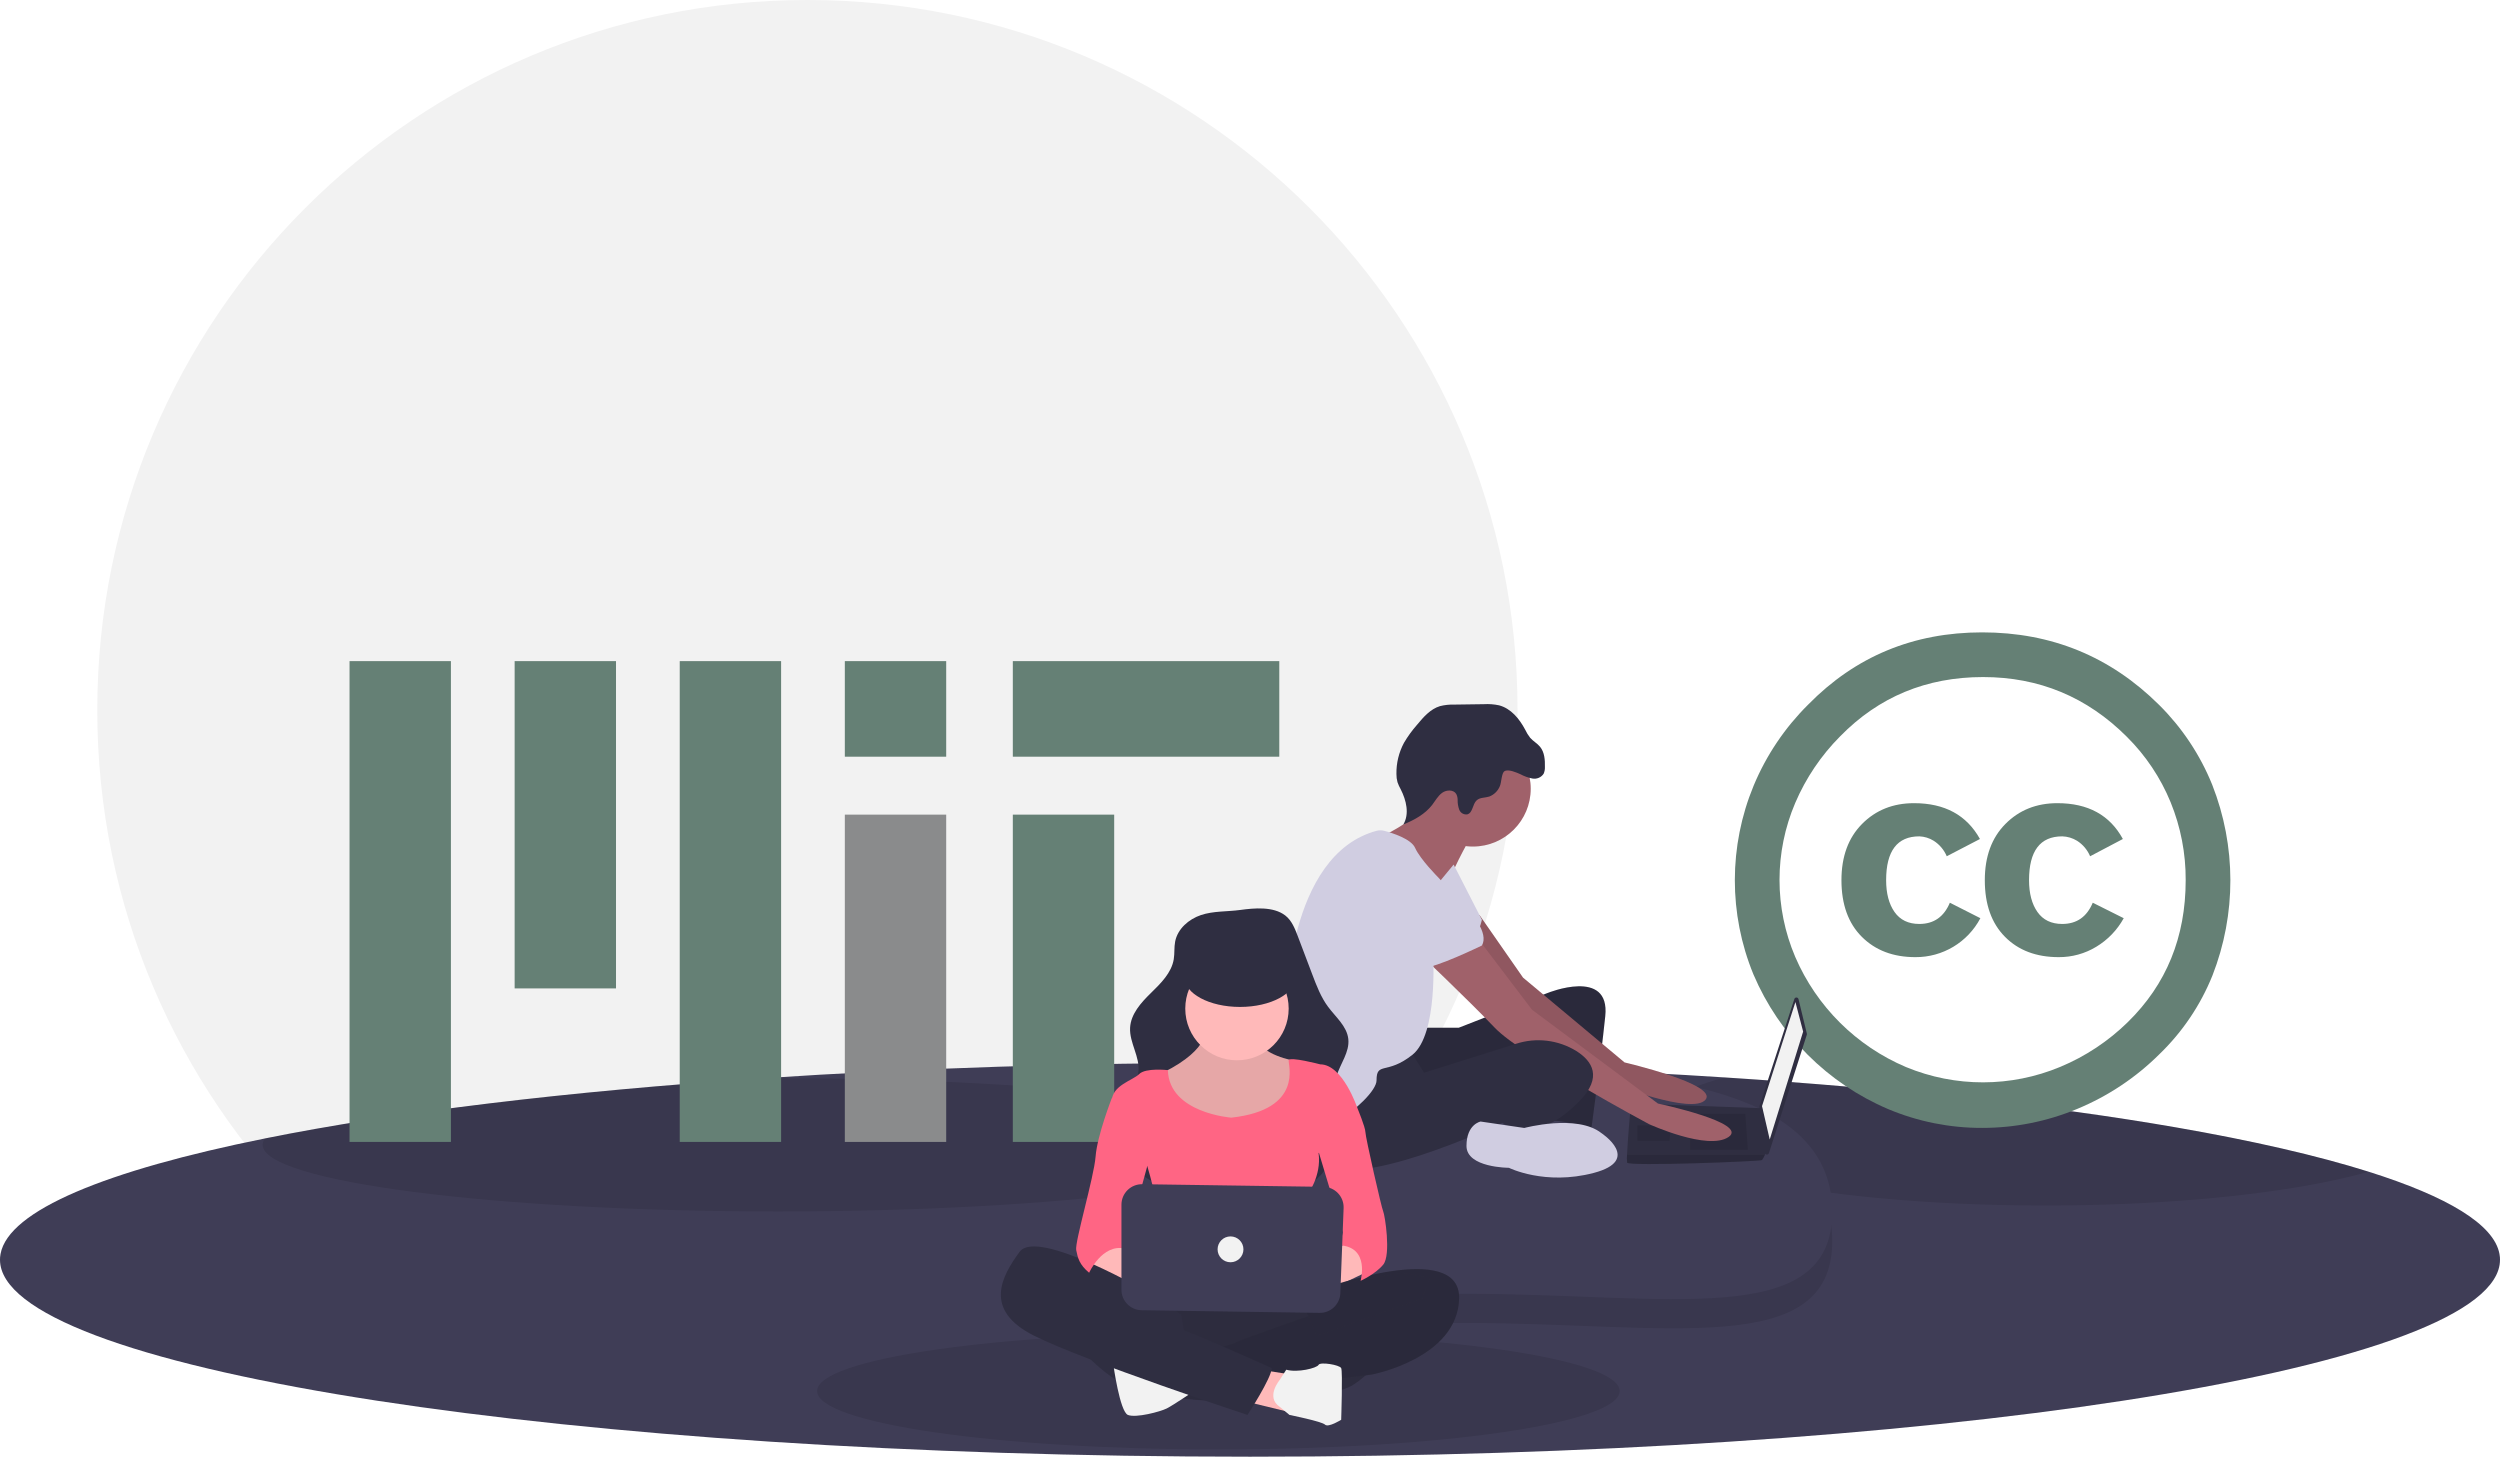
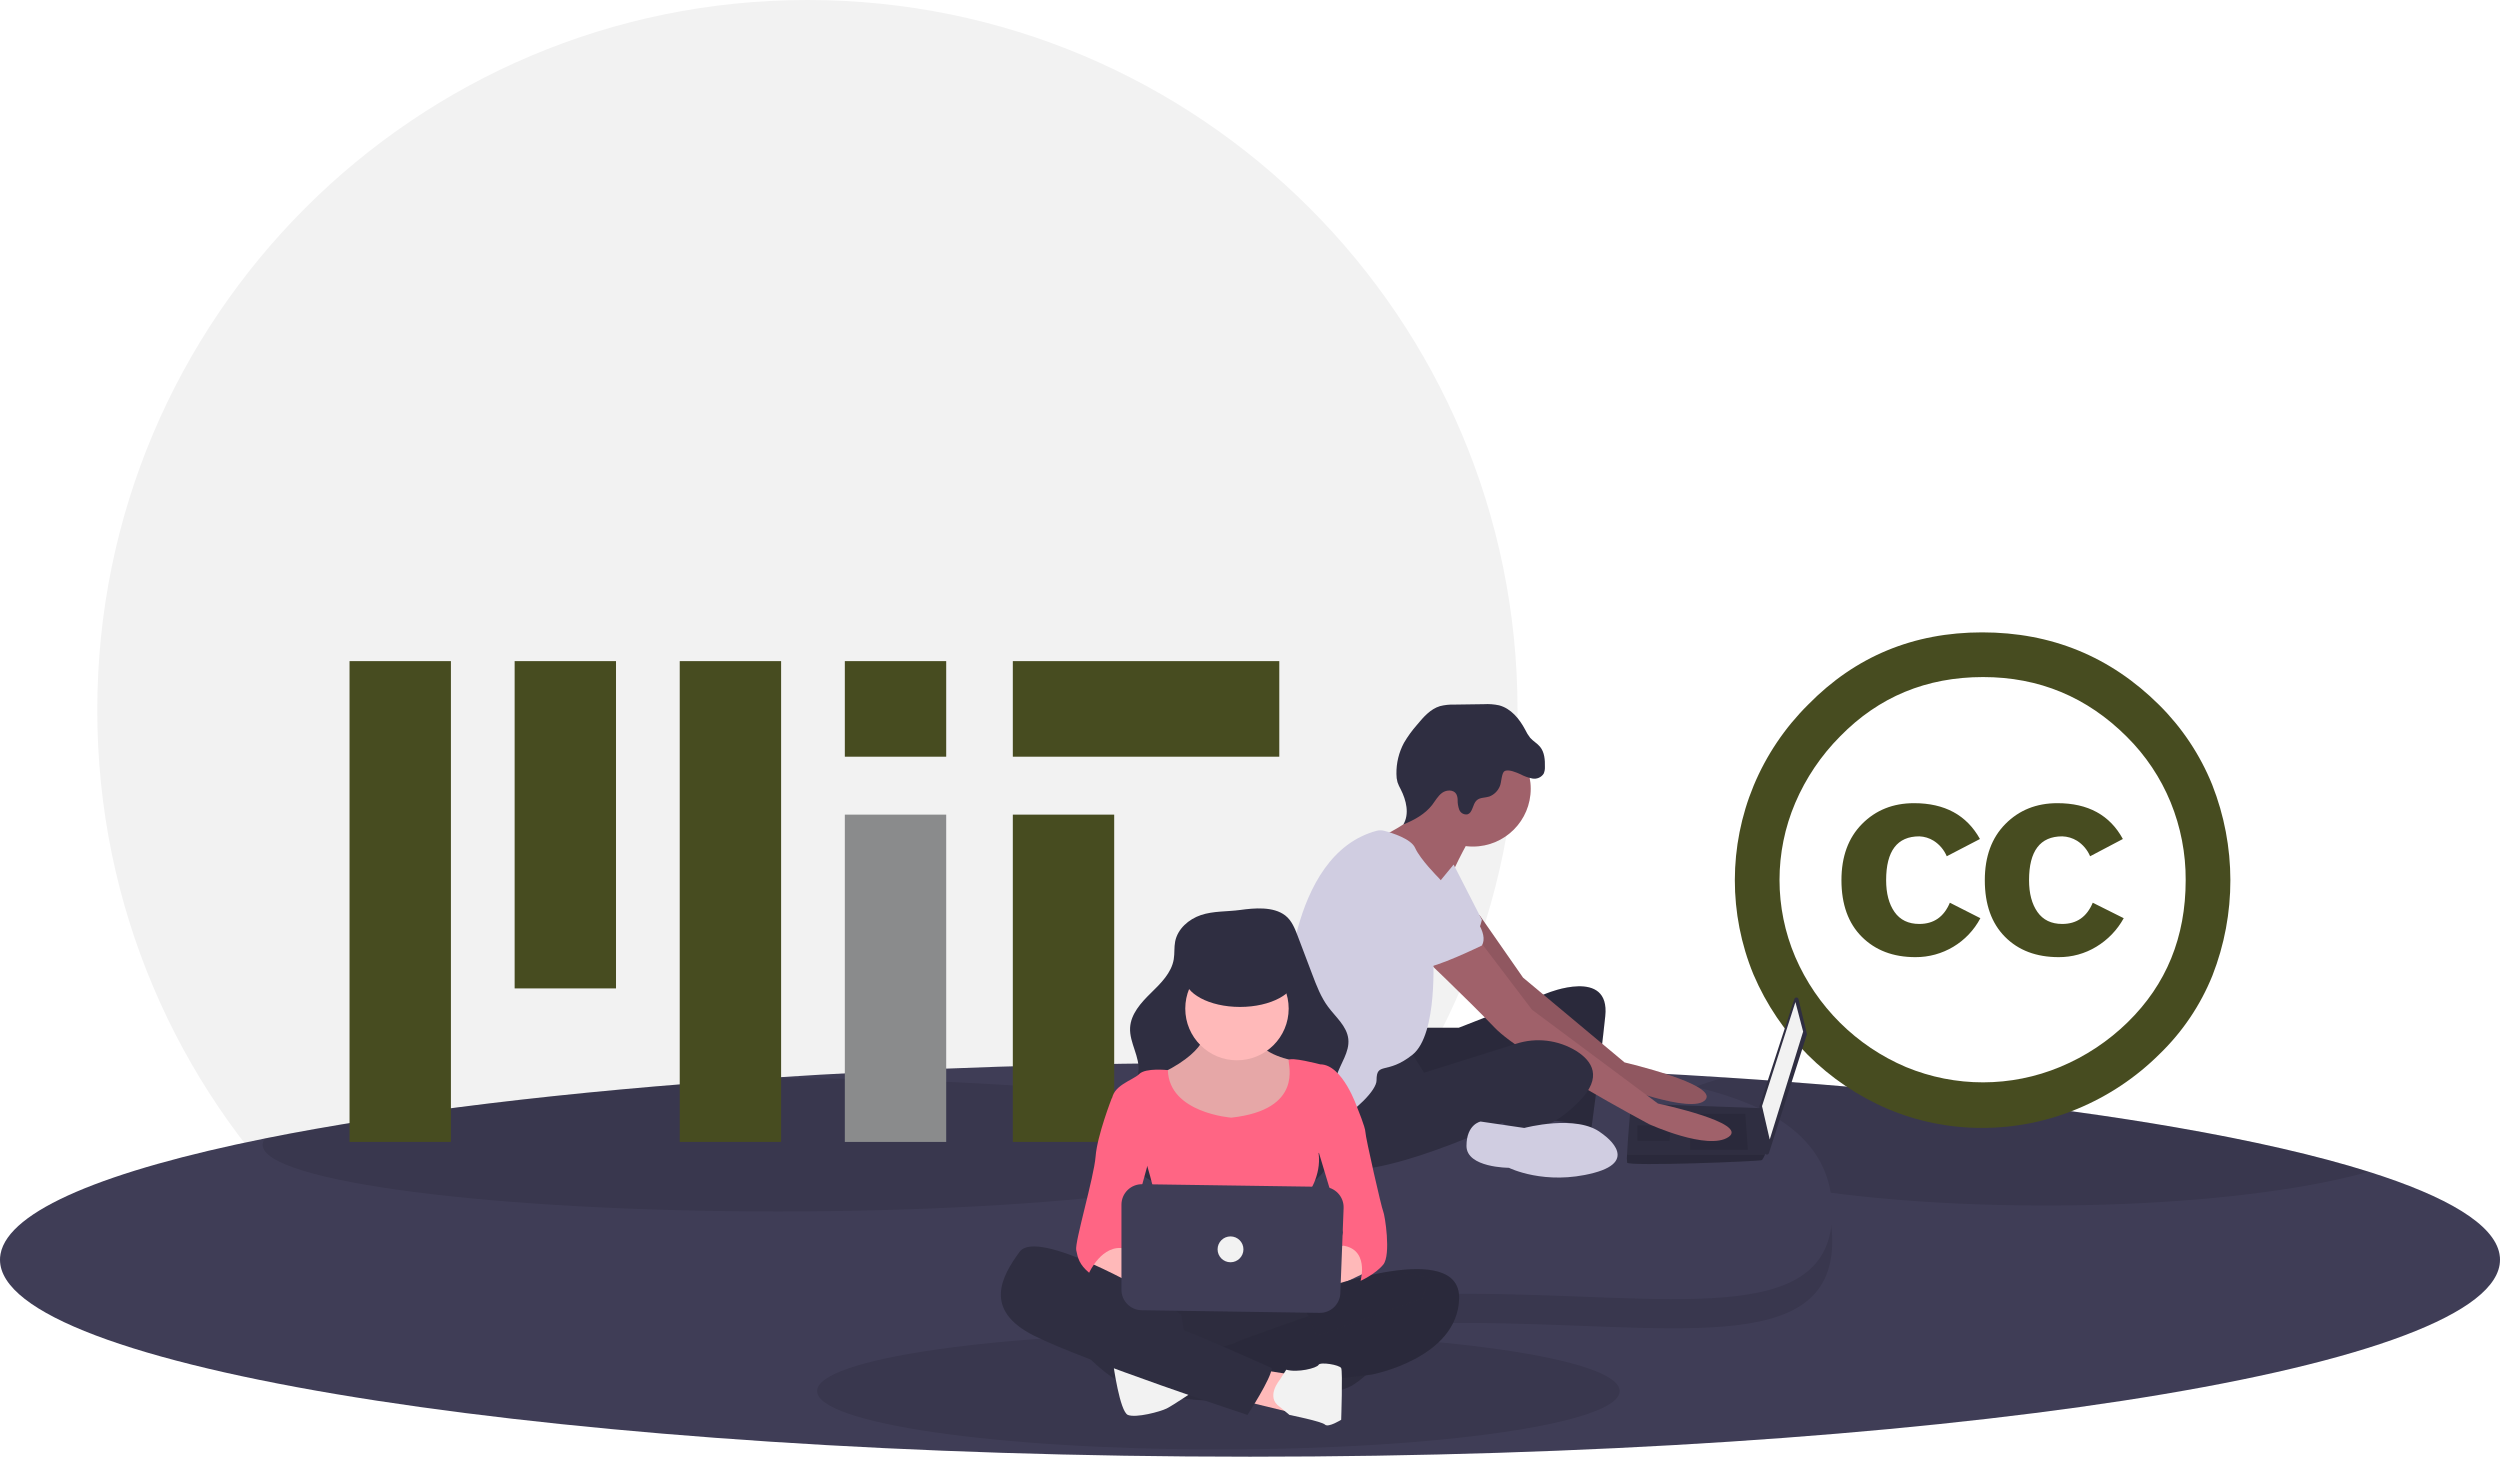
<svg xmlns="http://www.w3.org/2000/svg" id="a58ef234-55dd-4456-b368-278f056cc5c7" data-name="Layer 1" width="1028" height="598.997" viewBox="0 0 1028 598.997">
  <circle cx="332.005" cy="292.004" r="292.004" fill="#f2f2f2" />
  <path d="M1114,668.499a13.69,13.69,0,0,1-.17,2.12c-7.14,43.76-234.46,78.88-513.83,78.88s-506.69-35.12-513.83-78.88a13.675,13.675,0,0,1-.17-2.12c0-.2,0-.41.02-.61,0-.11.01-.21.01-.32a.489.489,0,0,0,.01-.12c.04-.45.1-.88.18-1.32,3.26-17.89,43.35-34.33,108.74-47.5,53.48-10.77,123.89-19.36,204.93-24.76,61.5-4.1,129.12-6.37,200.11-6.37,57.12,0,112.06,1.47,163.38,4.17h.02q16.11.855,31.74,1.87c71.33,4.62,134.63,11.69,185.63,20.54,31.37,5.45,58.1,11.58,79.19,18.22h.01c32.46,10.23,51.6,21.7,53.81,33.83.08.44.14.87.18,1.32a.487.487,0,0,0,.01.12c0,.11.01.21.01.32C1114,668.089,1114,668.299,1114,668.499Z" transform="translate(-86 -150.5013)" fill="#3f3d56" />
  <ellipse cx="501" cy="571.997" rx="165" ry="24" opacity="0.1" />
  <path d="M1059.96,632.299c-5.77,1.65-12.27,3.18-19.4,4.58-29.36,5.78-69.42,9.33-113.53,9.33-49.28,0-93.45-4.43-123.38-11.44-24.84-5.82-39.88-13.39-39.88-21.7,0-7.3,11.64-14.06,31.37-19.53,71.33,4.62,134.63,11.69,185.63,20.54C1012.14,619.529,1038.87,625.659,1059.96,632.299Z" transform="translate(-86 -150.5013)" opacity="0.1" />
  <path d="M618,621.249c0,15.13-94.92,27.4-212,27.4s-212-12.27-212-27.4a4.372,4.372,0,0,1,.96-2.62c53.48-10.77,123.89-19.36,204.93-24.76q3.045-.015,6.11-.01C523.08,593.859,618,606.119,618,621.249Z" transform="translate(-86 -150.5013)" opacity="0.1" />
-   <rect x="416.472" y="334.975" width="41.685" height="134.584" fill="#658075" />
-   <rect x="279.506" y="271.851" width="41.685" height="197.708" fill="#658075" />
-   <rect x="143.73" y="271.851" width="41.685" height="197.708" fill="#658075" />
-   <rect x="211.618" y="271.851" width="41.685" height="134.584" fill="#658075" />
-   <rect x="347.393" y="271.851" width="41.685" height="39.303" fill="#658075" />
+   <rect x="416.472" y="334.975" width="41.685" height="134.584" fill="#474c20" />
+   <rect x="279.506" y="271.851" width="41.685" height="197.708" fill="#474c20" />
+   <rect x="143.73" y="271.851" width="41.685" height="197.708" fill="#474c20" />
+   <rect x="211.618" y="271.851" width="41.685" height="134.584" fill="#474c20" />
+   <rect x="347.393" y="271.851" width="41.685" height="39.303" fill="#474c20" />
  <rect x="347.393" y="334.975" width="41.685" height="134.584" fill="#8a8b8c" />
-   <rect x="416.472" y="271.851" width="109.573" height="39.303" fill="#658075" />
-   <path d="M901.062,410.53q42.748,0,72.774,29.839A97.983,97.983,0,0,1,995.668,473.208a107.346,107.346,0,0,1,.096,78.409,93.533,93.533,0,0,1-21.739,32.294,104.704,104.704,0,0,1-33.841,22.561,101.425,101.425,0,0,1-39.114,7.823,99.015,99.015,0,0,1-38.662-7.734A104.845,104.845,0,0,1,807.007,551.165a101.764,101.764,0,0,1,.089-77.594A102.307,102.307,0,0,1,829.565,440.185Q858.674,410.537,901.062,410.53Zm.369,18.377q-34.93,0-58.768,24.379A87.595,87.595,0,0,0,824.197,480.668a80.789,80.789,0,0,0,0,63.311,86.249,86.249,0,0,0,45.577,45.31,82.687,82.687,0,0,0,63.41-.089,87.995,87.995,0,0,0,27.741-18.374q23.831-23.287,23.828-58.405a83.659,83.659,0,0,0-6.186-32.02,81.465,81.465,0,0,0-18.002-26.929Q935.989,428.909,901.431,428.908Zm-1.277,66.591-13.649,7.097a14.006,14.006,0,0,0-5.365-6.368,12.087,12.087,0,0,0-5.916-1.818q-13.64,0-13.646,18.011,0,8.186,3.454,13.095,3.458,4.914,10.192,4.916,8.916,0,12.557-8.733l12.551,6.368a29.99,29.99,0,0,1-26.745,16.012q-13.644,0-22.016-8.37-8.367-8.367-8.367-23.284,0-14.557,8.46-23.105,8.458-8.549,21.38-8.552Q891.97,480.757,900.155,495.498Zm58.765,0-13.465,7.097a13.992,13.992,0,0,0-5.368-6.368,12.373,12.373,0,0,0-6.094-1.818q-13.644,0-13.649,18.011,0,8.186,3.458,13.095,3.453,4.914,10.192,4.916,8.907,0,12.548-8.733l12.735,6.368a31.277,31.277,0,0,1-11.274,11.736,29.398,29.398,0,0,1-15.464,4.276q-13.831,0-22.099-8.37-8.291-8.367-8.284-23.284,0-14.557,8.463-23.105,8.453-8.549,21.373-8.552Q950.912,480.757,958.919,495.498Z" transform="translate(-86 -150.5013)" fill="#658075" />
+   <rect x="416.472" y="271.851" width="109.573" height="39.303" fill="#474c20" />
+   <path d="M901.062,410.53q42.748,0,72.774,29.839A97.983,97.983,0,0,1,995.668,473.208a107.346,107.346,0,0,1,.096,78.409,93.533,93.533,0,0,1-21.739,32.294,104.704,104.704,0,0,1-33.841,22.561,101.425,101.425,0,0,1-39.114,7.823,99.015,99.015,0,0,1-38.662-7.734A104.845,104.845,0,0,1,807.007,551.165a101.764,101.764,0,0,1,.089-77.594A102.307,102.307,0,0,1,829.565,440.185Q858.674,410.537,901.062,410.53Zm.369,18.377q-34.93,0-58.768,24.379A87.595,87.595,0,0,0,824.197,480.668a80.789,80.789,0,0,0,0,63.311,86.249,86.249,0,0,0,45.577,45.31,82.687,82.687,0,0,0,63.41-.089,87.995,87.995,0,0,0,27.741-18.374q23.831-23.287,23.828-58.405a83.659,83.659,0,0,0-6.186-32.02,81.465,81.465,0,0,0-18.002-26.929Q935.989,428.909,901.431,428.908Zm-1.277,66.591-13.649,7.097a14.006,14.006,0,0,0-5.365-6.368,12.087,12.087,0,0,0-5.916-1.818q-13.64,0-13.646,18.011,0,8.186,3.454,13.095,3.458,4.914,10.192,4.916,8.916,0,12.557-8.733l12.551,6.368a29.99,29.99,0,0,1-26.745,16.012q-13.644,0-22.016-8.37-8.367-8.367-8.367-23.284,0-14.557,8.46-23.105,8.458-8.549,21.38-8.552Q891.97,480.757,900.155,495.498Zm58.765,0-13.465,7.097a13.992,13.992,0,0,0-5.368-6.368,12.373,12.373,0,0,0-6.094-1.818q-13.644,0-13.649,18.011,0,8.186,3.458,13.095,3.453,4.914,10.192,4.916,8.907,0,12.548-8.733l12.735,6.368a31.277,31.277,0,0,1-11.274,11.736,29.398,29.398,0,0,1-15.464,4.276q-13.831,0-22.099-8.37-8.291-8.367-8.284-23.284,0-14.557,8.463-23.105,8.453-8.549,21.373-8.552Q950.912,480.757,958.919,495.498Z" transform="translate(-86 -150.5013)" fill="#474c20" />
  <path d="M839.417,660.837c0,48.737-67.934,33.663-151.113,33.663s-150.104,15.075-150.104-33.663,67.925-59.337,151.104-59.337S839.417,612.099,839.417,660.837Z" transform="translate(-86 -150.5013)" opacity="0.1" />
  <path d="M839.417,648.837c0,48.737-67.934,33.663-151.113,33.663s-150.104,15.075-150.104-33.663,67.925-59.337,151.104-59.337S839.417,600.099,839.417,648.837Z" transform="translate(-86 -150.5013)" fill="#3f3d56" />
  <path d="M825.542,561.343l3.434,14.164a.885.885,0,0,1-.017.478l-15.575,48.673a.885.885,0,0,1-1.722-.17l-2.155-18.961a.885.885,0,0,1,.038-.374l14.297-43.876A.885.885,0,0,1,825.542,561.343Z" transform="translate(-86 -150.5013)" fill="#2f2e41" />
  <polygon points="738.278 412.038 741.449 424.19 727.711 468.572 724.541 454.835 738.278 412.038" fill="#f2f2f2" />
  <path d="M755.064,628.584c.528,1.585,54.949-.528,55.477-1.057a11.469,11.469,0,0,0,1.162-2.113c.497-1.057.951-2.113.951-2.113l-2.113-17.108L756.649,604.279s-1.347,14.498-1.622,21.134A15.853,15.853,0,0,0,755.064,628.584Z" transform="translate(-86 -150.5013)" fill="#2f2e41" />
  <polygon points="717.673 458.005 718.729 472.799 694.953 472.799 694.953 458.005 717.673 458.005" opacity="0.1" />
  <polygon points="687.028 462.76 687.17 462.732 686.5 469.1 673.291 469.1 673.291 462.76 687.028 462.76" opacity="0.1" />
  <path d="M755.064,628.584c.528,1.585,54.949-.528,55.477-1.057a11.469,11.469,0,0,0,1.162-2.113H755.027A15.853,15.853,0,0,0,755.064,628.584Z" transform="translate(-86 -150.5013)" opacity="0.1" />
  <path d="M671.055,573.106h14.794l36.457-14.266s25.889-10.567,23.776,9.51S740.27,615.375,740.27,615.375s-11.624-5.284-17.964-3.698-2.113-32.23-2.113-32.23-51.779,24.833-56.534,21.663-5.812-25.361-5.812-25.361Z" transform="translate(-86 -150.5013)" fill="#2f2e41" />
  <path d="M671.055,573.106h14.794l36.457-14.266s25.889-10.567,23.776,9.51S740.27,615.375,740.27,615.375s-11.624-5.284-17.964-3.698-2.113-32.23-2.113-32.23-51.779,24.833-56.534,21.663-5.812-25.361-5.812-25.361Z" transform="translate(-86 -150.5013)" opacity="0.1" />
  <path d="M694.363,526.777l17.904,25.723,41.74,34.871s38.57,8.982,33.286,15.322-37.513-6.34-37.513-6.34S701.7,561.483,700.115,558.841s-19.021-27.474-19.021-27.474Z" transform="translate(-86 -150.5013)" fill="#a0616a" />
  <path d="M694.363,526.777l17.904,25.723,41.74,34.871s38.57,8.982,33.286,15.322-37.513-6.34-37.513-6.34S701.7,561.483,700.115,558.841s-19.021-27.474-19.021-27.474Z" transform="translate(-86 -150.5013)" opacity="0.1" />
  <circle cx="605.661" cy="324.331" r="23.776" fill="#a0616a" />
  <path d="M690.076,495.967s-7.925,13.737-9.51,21.134-23.776-14.794-23.776-14.794l-2.906-7.661s20.87-9.775,19.285-17.7S690.076,495.967,690.076,495.967Z" transform="translate(-86 -150.5013)" fill="#a0616a" />
  <path d="M683.736,506.005l11.624,22.719s-2.642,11.095-6.869,12.152-22.191-13.737-22.191-13.737Z" transform="translate(-86 -150.5013)" fill="#d0cde1" />
  <path d="M694.303,537.178l21.663,28.531,51.779,38.57s37.513,7.925,29.06,13.737-32.758-5.284-32.758-5.284-52.307-28.003-63.403-39.627-31.701-31.173-31.701-31.173Z" transform="translate(-86 -150.5013)" fill="#a0616a" />
  <path d="M665.244,581.56l6.34,10.039,37.839-11.905a29.751,29.751,0,0,1,24.771,2.989c6.604,4.161,10.831,10.765,1.321,20.54-19.021,19.549-31.701,8.982-31.701,8.982s-63.931,30.116-74.498,15.322-11.095-22.191-11.095-22.191S658.903,579.975,665.244,581.56Z" transform="translate(-86 -150.5013)" fill="#2f2e41" />
  <path d="M744.497,616.432s16.907,11.095-3.17,16.379-34.871-2.113-34.871-2.113-17.436,0-17.436-8.982,5.812-10.039,5.812-10.039l17.964,2.642S734.458,608.506,744.497,616.432Z" transform="translate(-86 -150.5013)" fill="#d0cde1" />
  <path d="M711.166,468.851a17.728,17.728,0,0,0,4.982,1.785,4.548,4.548,0,0,0,4.595-1.969,6.181,6.181,0,0,0,.522-2.795c.064-2.901-.146-6.038-1.985-8.283-1.17-1.429-2.878-2.33-4.089-3.724a17.598,17.598,0,0,1-2.067-3.378c-2.356-4.424-5.843-8.676-10.69-9.951a23.183,23.183,0,0,0-6.24-.477l-12.206.172a21.251,21.251,0,0,0-5.872.632c-3.929,1.188-6.789,4.492-9.409,7.651a47.851,47.851,0,0,0-5.396,7.448,26.133,26.133,0,0,0-3.098,12.804,11.98,11.98,0,0,0,.439,3.388,18.801,18.801,0,0,0,1.332,2.925c2.289,4.496,3.648,10.112,1.07,14.449,4.478-1.829,8.909-4.228,11.863-8.058,1.321-1.714,2.358-3.72,4.119-4.977s4.631-1.367,5.761.479a5.163,5.163,0,0,1,.583,2.418,11.084,11.084,0,0,0,.668,4.081,3.058,3.058,0,0,0,3.322,1.896c2.3-.648,2.08-4.179,3.852-5.782,1.346-1.218,3.422-.985,5.15-1.538a7.643,7.643,0,0,0,4.387-4.321c.655-1.468.645-5.31,1.884-6.105C706.194,466.625,709.726,468.21,711.166,468.851Z" transform="translate(-86 -150.5013)" fill="#2f2e41" />
  <path d="M651.996,492.139a6.271,6.271,0,0,1,3.264.008c3.392.911,10.995,3.321,12.625,6.989,2.113,4.755,9.51,12.152,9.51,12.152s10.039,10.039,7.925,16.907-10.039,14.794-10.039,14.794,2.113,32.758-8.454,41.212-14.794,2.642-14.794,10.567-32.758,32.758-39.098,17.436c0,0,3.17-28.531,2.113-38.57C614.008,563.741,615.533,502.011,651.996,492.139Z" transform="translate(-86 -150.5013)" fill="#d0cde1" />
  <path d="M668.942,505.477s32.23,23.776,26.418,33.815c0,0-19.549,9.51-23.776,8.982s-20.606-19.021-24.833-20.606S640.411,497.552,668.942,505.477Z" transform="translate(-86 -150.5013)" fill="#d0cde1" />
  <path d="M579.811,526.783c-5.013,1.693-9.554,5.652-10.58,10.843-.476,2.406-.184,4.907-.585,7.327-.929,5.612-5.334,9.897-9.396,13.878s-8.258,8.606-8.555,14.286c-.325,6.22,4.186,12.047,3.406,18.226-.907,7.179-8.489,11.831-10.364,18.82-1.252,4.667.282,9.694,2.805,13.815,4.809,7.852,13.028,13.183,21.781,16.041s18.075,3.459,27.282,3.556c11.211.117,23.383-.845,31.806-8.244a25.48,25.48,0,0,0,8.459-16.588c.8-8.571-2.777-17.426-.31-25.673,1.553-5.19,5.447-9.93,4.866-15.316-.568-5.266-5.168-8.999-8.323-13.253-2.946-3.972-4.734-8.663-6.486-13.288l-5.995-15.824c-1.178-3.111-2.473-6.382-5.099-8.424-4.917-3.822-12.822-3.071-18.572-2.283C590.619,525.412,584.94,525.051,579.811,526.783Z" transform="translate(-86 -150.5013)" fill="#2f2e41" />
  <path d="M581.688,572.877s2.657,8.637-17.274,18.602,1.993,20.595,1.993,20.595l23.253,5.315s23.917-3.322,26.575-7.308,7.308-17.274,5.979-19.267a31.061,31.061,0,0,0-3.322-3.986s-15.945-2.657-15.281-9.966S581.688,572.877,581.688,572.877Z" transform="translate(-86 -150.5013)" fill="#ffb9b9" />
  <path d="M581.688,572.877s2.657,8.637-17.274,18.602,1.993,20.595,1.993,20.595l23.253,5.315s23.917-3.322,26.575-7.308,7.308-17.274,5.979-19.267a31.061,31.061,0,0,0-3.322-3.986s-15.945-2.657-15.281-9.966S581.688,572.877,581.688,572.877Z" transform="translate(-86 -150.5013)" opacity="0.1" />
  <circle cx="508.643" cy="414.736" r="21.26" fill="#ffb9b9" />
  <path d="M592.318,610.082s-25.604-1.872-26.089-19.539c0,0-9.122-1.057-11.78,1.601s-11.294,4.651-11.294,11.294,14.616,26.575,14.616,26.575,7.972,26.575,4.651,31.225-3.986,16.609-3.986,16.609,33.218-2.657,38.533,0,26.575,2.657,27.904,0-1.329-35.876-1.329-35.876,5.979-7.972,4.651-17.274L644.139,606.096s-5.979-17.938-15.281-17.938c0,0-12.623-3.322-12.955-1.661S622.215,606.76,592.318,610.082Z" transform="translate(-86 -150.5013)" fill="#ff6584" />
  <path d="M532.525,668.547s5.979,9.301,21.26,11.294,17.938-3.322,16.609-4.651-17.274-7.308-17.274-7.308l-9.301-7.308Z" transform="translate(-86 -150.5013)" fill="#ffb9b9" />
  <path d="M641.481,660.574l-17.274,9.966s-22.589-1.329-13.952,5.315,24.582,3.986,24.582,3.986l15.281-7.308Z" transform="translate(-86 -150.5013)" fill="#ffb9b9" />
  <path d="M555.113,677.848s-15.945,39.198,3.322,45.177,72.416,4.651,84.375-3.322,15.281-18.602,13.287-21.924-15.281-12.623-24.582-13.287S555.113,677.848,555.113,677.848Z" transform="translate(-86 -150.5013)" fill="#2f2e41" />
  <path d="M555.113,677.848s-15.945,39.198,3.322,45.177,72.416,4.651,84.375-3.322,15.281-18.602,13.287-21.924-15.281-12.623-24.582-13.287S555.113,677.848,555.113,677.848Z" transform="translate(-86 -150.5013)" opacity="0.05" />
  <path d="M630.378,680.283s56.281-20.373,55.617,4.208-35.876,31.225-35.876,31.225l-10.63,1.329-58.465,1.993s1.993-10.63-2.657-11.959c0,0,15.281-3.986,15.945-4.651s38.533-13.952,41.191-14.616,10.63-5.979,16.609-5.315c0,0,6.644-5.315,13.952-3.986l-20.595,1.329Z" transform="translate(-86 -150.5013)" fill="#2f2e41" />
  <path d="M630.378,680.283s56.281-20.373,55.617,4.208-35.876,31.225-35.876,31.225l-10.63,1.329-58.465,1.993s1.993-10.63-2.657-11.959c0,0,15.281-3.986,15.945-4.651s38.533-13.952,41.191-14.616,10.63-5.979,16.609-5.315c0,0,6.644-5.315,13.952-3.986l-20.595,1.329Z" transform="translate(-86 -150.5013)" opacity="0.1" />
  <polygon points="534.434 533.081 541.53 549.271 584.714 533.99 588.036 525.354 576.741 523.36 554.035 527.347 544.187 530.004 534.434 533.081" fill="#2f2e41" />
  <polygon points="534.434 533.081 541.53 549.271 584.714 533.99 588.036 525.354 576.741 523.36 554.035 527.347 544.187 530.004 534.434 533.081" opacity="0.1" />
  <path d="M528.538,703.094s12.623,15.945,27.239,19.931,22.589-1.329,22.589-1.329L573.716,703.094l-1.993-11.959L563.086,685.156l-17.274-7.972-20.595-6.644s-8.637-1.329-8.637,0,7.972,21.26,7.972,21.26Z" transform="translate(-86 -150.5013)" fill="#2f2e41" />
  <path d="M543.819,711.731s2.657,19.267,5.979,20.595,13.287-1.329,15.945-2.657,11.691-7.459,11.691-7.459S545.812,710.402,543.819,711.731Z" transform="translate(-86 -150.5013)" fill="#f2f2f2" />
  <polygon points="518.277 563.223 530.9 565.216 529.571 580.496 511.964 576.22 518.277 563.223" fill="#ffb9b9" />
  <path d="M612.186,717.977s-5.916,7.042.063,11.028l3.986,3.322s13.287,2.657,14.616,3.986,6.644-1.993,6.644-1.993.664-19.931,0-21.26-8.637-2.657-9.301-1.329-8.637,3.322-13.287,1.993Z" transform="translate(-86 -150.5013)" fill="#f2f2f2" />
  <path d="M559.099,682.499s-46.506-27.239-53.814-17.274-15.281,23.917,5.979,34.547,87.697,32.554,87.697,32.554,9.966-15.281,9.966-19.267c0,0-35.212-15.945-41.191-17.274s-29.897-16.609-33.219-17.938-7.972-5.315-7.972-5.315Z" transform="translate(-86 -150.5013)" fill="#2f2e41" />
  <path d="M545.812,600.117l-2.657,1.993s-5.979,15.281-6.644,23.917-8.637,35.212-7.972,38.533,1.329,5.979,5.315,9.301c0,0,5.315-11.959,14.616-9.966l11.294-41.191Z" transform="translate(-86 -150.5013)" fill="#ff6584" />
  <path d="M638.824,600.117l5.315,5.979s3.322,7.972,3.322,9.966,6.644,31.225,7.308,32.554,3.322,17.938,0,21.924-9.301,6.644-9.301,6.644,3.986-13.952-8.637-14.616l1.329-5.315-11.959-39.862Z" transform="translate(-86 -150.5013)" fill="#ff6584" />
  <path d="M547.141,645.858v34.995a8.413,8.413,0,0,0,8.289,8.413l73.185,1.084a8.413,8.413,0,0,0,8.532-8.089l1.346-34.999a8.413,8.413,0,0,0-8.285-8.736l-74.531-1.08A8.413,8.413,0,0,0,547.141,645.858Z" transform="translate(-86 -150.5013)" fill="#3f3d56" />
  <ellipse cx="509.89" cy="401.732" rx="22.884" ry="12.322" fill="#2f2e41" />
  <circle cx="505.986" cy="513.727" r="5.315" fill="#f2f2f2" />
</svg>
